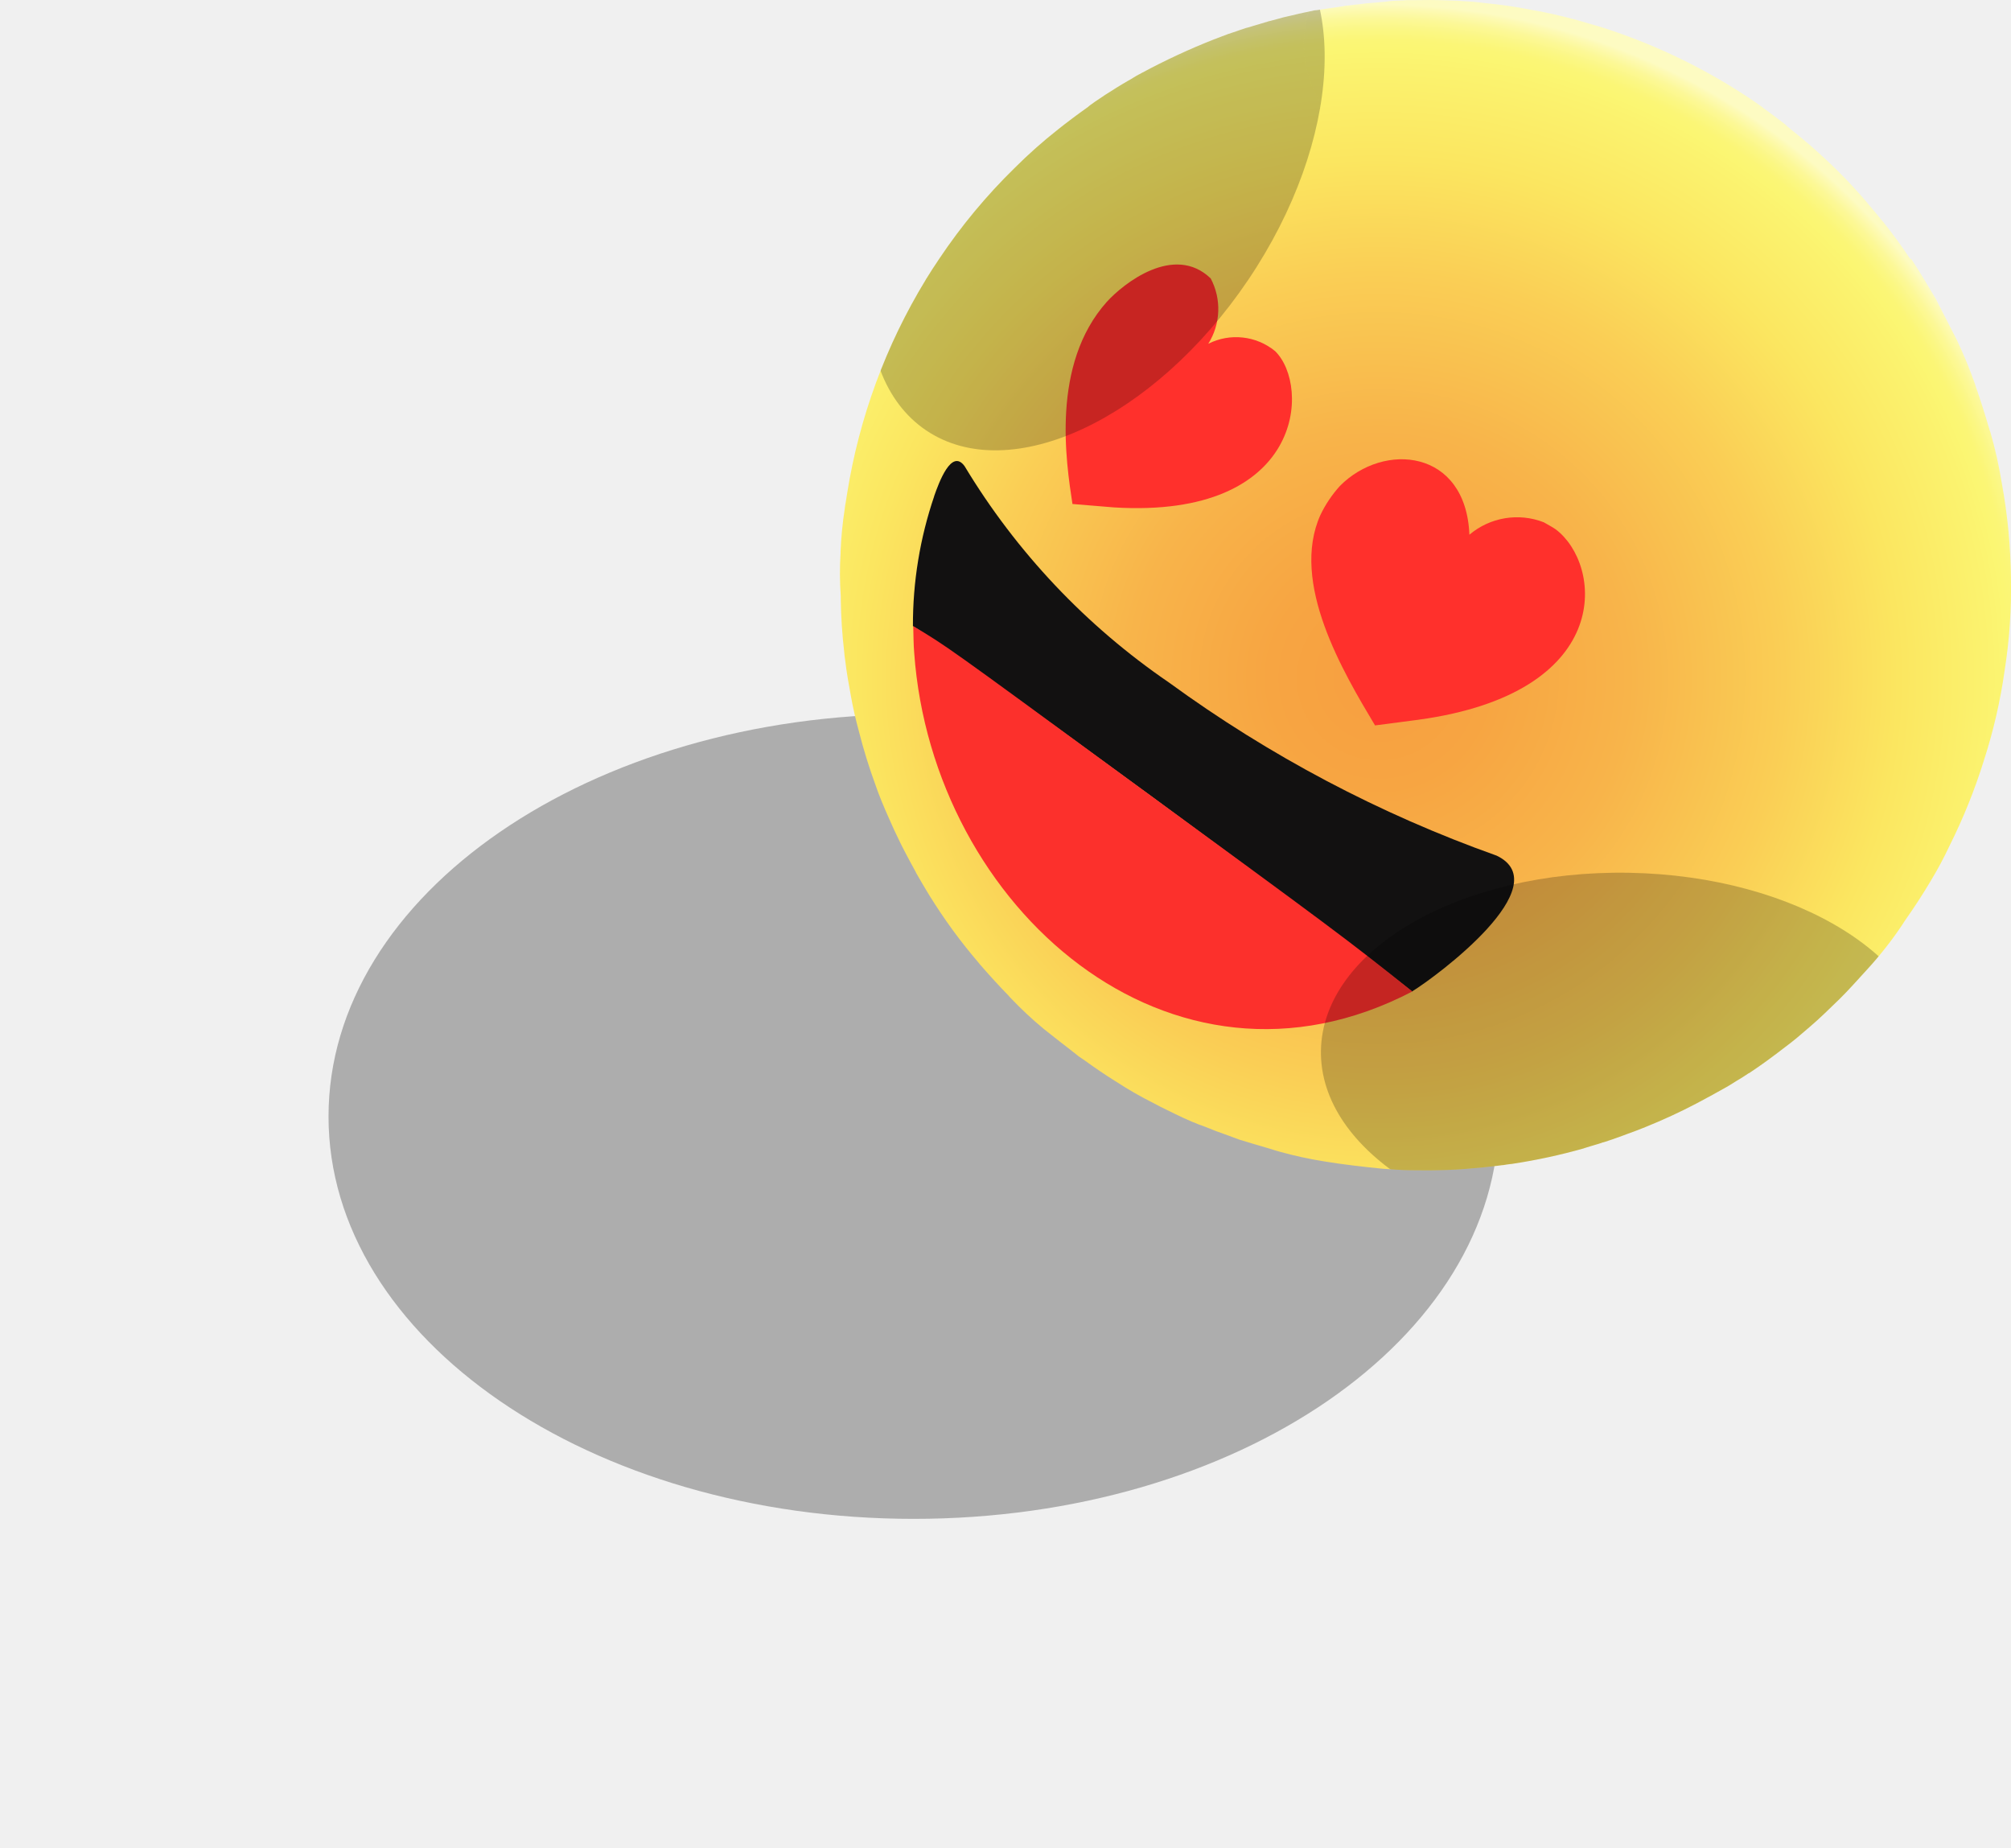
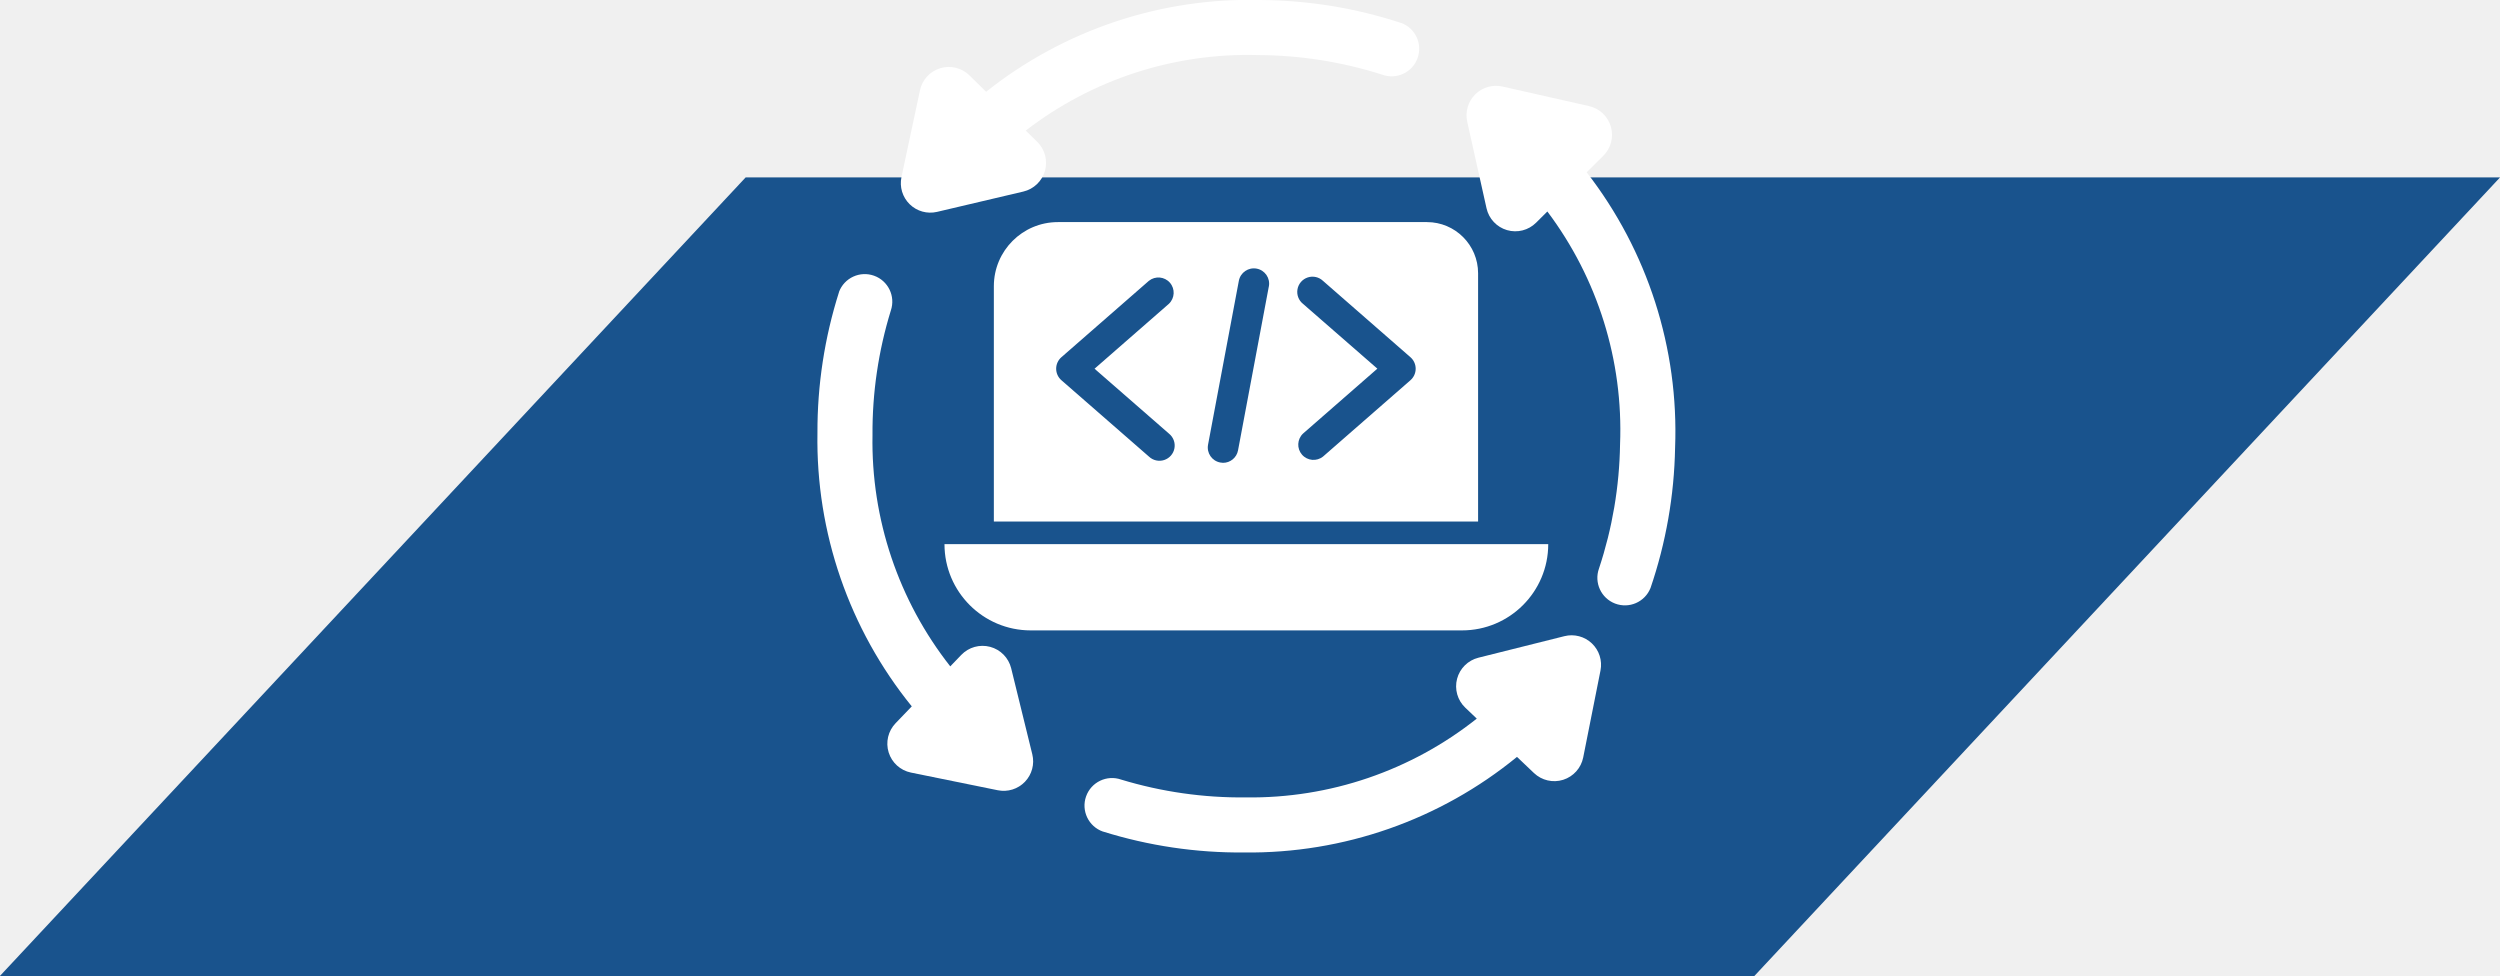
- <svg xmlns="http://www.w3.org/2000/svg" xmlns:xlink="http://www.w3.org/1999/xlink" width="82.478" height="75.758" viewBox="0 0 82.478 75.758">
+ <svg xmlns="http://www.w3.org/2000/svg" width="149.854" height="58.5" viewBox="0 0 149.854 58.5">
  <defs>
-     <radialGradient id="radial-gradient" cx="0.471" cy="0.58" r="0.575" gradientTransform="matrix(-0.999, -0.004, -0.004, 1, 0.933, 0.001)" gradientUnits="objectBoundingBox">
-       <stop offset="0" stop-color="#f79f40" />
-       <stop offset="0.163" stop-color="#f7a542" />
-       <stop offset="0.371" stop-color="#f8b44a" />
-       <stop offset="0.601" stop-color="#face55" />
-       <stop offset="0.771" stop-color="#fbe660" />
-       <stop offset="0.91" stop-color="#fbf36f" />
-       <stop offset="0.932" stop-color="#fbf672" />
-       <stop offset="0.947" stop-color="#fbf676" />
-       <stop offset="0.962" stop-color="#fbf783" />
-       <stop offset="0.978" stop-color="#fcf897" />
-       <stop offset="0.994" stop-color="#fdfab4" />
-       <stop offset="1" stop-color="#fdfbc2" />
-     </radialGradient>
    <clipPath id="clip-path">
-       <path id="Trazado_116496" data-name="Trazado 116496" d="M52.65,29.84v-.06c0-.11-.03-.77-.15-1.75-.01-.09-.02-.17-.03-.26-.02-.12-.04-.25-.06-.38a23.894,23.894,0,0,0-3.15-8.77c0-.01-.01-.01-.01-.02-.17-.29-.35-.57-.54-.85h0a23.353,23.353,0,0,0-3.06-3.74,20.449,20.449,0,0,0-1.77-1.6c-.39-.32-.78-.62-1.19-.91a.265.265,0,0,1-.06-.05l-.05-.04-.21-.15c-.26-.18-.55-.37-.86-.57h0c-.01-.01-.02-.01-.03-.02-.15-.09-.3-.19-.47-.28-.07-.04-.15-.09-.22-.13s-.12-.07-.19-.11a1.092,1.092,0,0,0-.15-.08,25.413,25.413,0,0,0-2.93-1.4c-.26-.11-.47-.18-.58-.23l-.18-.07-.18-.07c-.01,0-.02-.01-.03-.01l-.04-.01-.3-.1-.04-.01c-.01,0-.03-.01-.04-.01l-.2-.07a2.759,2.759,0,0,0-.27-.08l-.23-.07c-.04-.01-.09-.03-.13-.04-.01,0-.03-.01-.04-.01s-.03-.01-.05-.01a.636.636,0,0,1-.07-.02l-.26-.07-.22-.06c-.07-.02-.14-.03-.21-.05h-.01l-.13-.03-.25-.06-.18-.04a2.049,2.049,0,0,0-.24-.05c-.01,0-.03-.01-.04-.01-.06-.01-.12-.03-.18-.04l-.11-.02-.13-.03h-.02l-.04-.01c-.02,0-.05-.01-.07-.01a1.766,1.766,0,0,1-.2-.04.6.6,0,0,0-.12-.02h0a2.068,2.068,0,0,1-.22-.04l-.19-.03c-.03-.01-.07-.01-.11-.02a.985.985,0,0,0-.17-.02,1,1,0,0,0-.16-.02l-.27-.03-.25-.03c-.03,0-.05-.01-.08-.01h-.02a1.641,1.641,0,0,0-.23-.02l-.34-.03c-.08-.01-.16-.01-.23-.02-.09-.01-.17-.01-.26-.02s-.18-.01-.27-.02A.97.97,0,0,1,29.76,7h-.37c-.48-.01-.96-.01-1.45,0-.11,0-.21,0-.31.01s-.22.01-.32.02c-.07,0-.13.01-.19.01-.16.01-.31.02-.46.04-.05,0-.11.01-.16.01-.22.02-.43.04-.64.07-.1.01-.2.02-.3.04h-.01c-.02,0-.04.01-.06.01q-.24.03-.45.06c-.11.02-.23.04-.34.05-.26.04-.47.08-.61.11-.7.14-1.38.3-2.06.5-.41.11-.77.22-1.21.38a24.021,24.021,0,0,0-5.31,2.61h0c-.17.11-.33.22-.49.33a.265.265,0,0,0-.06.05c-.28.2-.56.4-.84.61a.423.423,0,0,1-.07.05l-.02.02-.02.02c-.01.01-.02.02-.03.02s-.02.01-.03.02c-.08.06-.15.12-.23.18-.15.12-.3.24-.44.36-.08.07-.16.13-.24.2-.16.14-.32.27-.46.4l-.02.02-.02.02c-.03.03-.07.06-.1.09-.75.69-1.21,1.19-1.24,1.22-.23.25-.46.51-.69.77-.16.19-.33.38-.5.59-.01.01-.02.03-.04.04l-.03.03c-.34.42-.69.89-1.08,1.46l-.01.01-.01.01c-.01.01-.01.02-.02.02-.18.26-.36.55-.54.86-.16.26-.32.52-.46.75l-.46.88c-.15.29-.29.56-.42.82a16.758,16.758,0,0,0-.76,1.82h0v.01c-.22.6-.42,1.23-.6,1.84l-.01.02a.037.037,0,0,1-.01.03,17.968,17.968,0,0,0-.5,2.13,23.506,23.506,0,0,0-.17,7.66,22.794,22.794,0,0,0,.82,3.68,23.944,23.944,0,0,0,1.38,3.51,15.311,15.311,0,0,0,.75,1.42c.32.56.68,1.11,1.06,1.66.04.07.09.13.13.2a16,16,0,0,0,1.39,1.8c.34.37.78.88,1.14,1.24s.83.82,1.22,1.15h0c.42.37.6.53.99.83q.72.585,1.47,1.08h.01c.16.11.32.22.49.32.19.12.38.24.55.34.09.05.22.13.36.21a.573.573,0,0,1,.07.04c.15.09.33.18.52.29.04.02.09.05.13.07a22.789,22.789,0,0,0,2.12,1c.18.07.42.17.7.28l.24.09.42.15.3.1.11.03c.01,0,.01,0,.02.01l.16.05a2.759,2.759,0,0,0,.27.08l.26.08c.01,0,.02,0,.02.01a22.1,22.1,0,0,0,2.96.66l.09.01c.08.01.17.03.27.04h.03l.23.03.53.06c.24.03.56.05.79.07s.49.03.74.04h.02c.13.01.25.01.37.01.33.01.77,0,1.1.01s.79-.03,1.13-.05c.72-.06,1.68-.17,2.39-.28a18.747,18.747,0,0,0,1.84-.38c.14-.04.28-.08.43-.12.43-.12.87-.25,1.24-.36l.43-.16c.35-.12.69-.25,1.03-.38l.17-.06c.4-.15.89-.38,1.32-.59.19-.09.37-.18.55-.28a15.71,15.71,0,0,0,1.56-.88c.02-.01.03-.02.05-.03.41-.26.82-.52,1.22-.81.09-.06.18-.12.26-.17l.44-.34c.12-.09.23-.18.35-.27l.66-.52a14.289,14.289,0,0,0,1.37-1.26l.03-.03.07-.07c.35-.35.74-.77,1.2-1.29a.138.138,0,0,0,.03-.04h0a20.958,20.958,0,0,0,2.02-2.71c.01-.01.01-.02.02-.03.19-.3.38-.61.57-.95v-.01h0c.08-.14.16-.29.24-.44.11-.2.22-.41.31-.59l.09-.18c.16-.32.31-.65.47-.99.21-.47.41-.94.56-1.36h0c.26-.7.5-1.44.71-2.23.13-.48.25-.96.33-1.41.1-.48.18-.98.25-1.5.02-.12.03-.23.05-.34.08-.69.14-1.41.16-2.14v-.13C52.68,31.04,52.68,30.45,52.65,29.84Z" transform="translate(-4.654 -6.992)" />
-     </clipPath>
-     <linearGradient id="linear-gradient" x1="-0.166" y1="-323.933" x2="-1.166" y2="-323.933" gradientUnits="objectBoundingBox">
-       <stop offset="0" stop-color="#19b79c" />
-       <stop offset="0.405" stop-color="#1dbb9e" />
-       <stop offset="0.825" stop-color="#2ac8a3" />
-       <stop offset="0.997" stop-color="#31cfa6" />
-     </linearGradient>
-     <linearGradient id="linear-gradient-2" x1="-2.106" y1="-363.238" x2="-3.08" y2="-363.238" xlink:href="#linear-gradient" />
-     <clipPath id="clip-path-2">
-       <path id="Trazado_116504" data-name="Trazado 116504" d="M4.652,29.65v-.06a15.757,15.757,0,0,1,.17-1.74,2.335,2.335,0,0,1,.04-.26c.02-.12.04-.25.06-.38a24.088,24.088,0,0,1,3.22-8.75c0-.01.01-.01.01-.02.18-.29.36-.57.55-.85h0a23.39,23.39,0,0,1,3.09-3.72,20.134,20.134,0,0,1,1.78-1.58q.585-.465,1.2-.9a.265.265,0,0,0,.06-.05l.05-.04.21-.15c.26-.18.55-.37.86-.56h0c.01-.01.02-.01.03-.02.15-.09.31-.19.47-.28a2.53,2.53,0,0,0,.22-.13c.06-.04.12-.07.19-.11.05-.03.1-.05.15-.08a27.308,27.308,0,0,1,2.95-1.37c.26-.1.47-.18.58-.22l.18-.06.18-.06c.01,0,.02-.01.03-.01l.05-.02.3-.1.04-.01c.01,0,.03-.01.04-.01l.2-.06c.08-.02.19-.06.27-.08l.23-.07a.647.647,0,0,0,.13-.04c.01,0,.03-.01.04-.01s.03-.01.05-.01a.637.637,0,0,0,.07-.02l.26-.07.22-.06c.07-.02.14-.03.21-.05h.01l.13-.03c.08-.02.18-.04.25-.06l.18-.04c.08-.02.16-.03.24-.05.01,0,.03-.01.04-.01a1.163,1.163,0,0,0,.18-.04l.11-.01.13-.02h.02l.04-.01c.02,0,.05-.01.07-.01l.2-.03c.04-.01.09-.01.13-.02h0l.22-.03.19-.03a.516.516,0,0,0,.11-.02.985.985,0,0,1,.17-.02c.06-.01.11-.01.16-.02l.27-.03.25-.03c.03,0,.05-.01.08-.01h.02c.07-.01.15-.01.23-.02l.34-.03c.08-.01.16-.01.23-.02a1.569,1.569,0,0,1,.24-.03,2.437,2.437,0,0,1,.27-.01.86.86,0,0,1,.16-.01l.15-.01h.24c.49-.01.97-.01,1.45.01.11,0,.21.01.31.01s.22.01.32.02c.07,0,.13.01.19.01.16.01.31.02.46.04.05.01.11.01.16.02.22.02.43.05.64.07.1.01.2.03.3.04h.01c.02,0,.04.01.06.01.16.02.31.05.45.07l.34.06c.26.05.47.09.6.11.69.14,1.38.31,2.06.52.41.11.76.23,1.21.39a24.178,24.178,0,0,1,5.28,2.65h0c.16.11.33.22.49.34a.265.265,0,0,1,.06.05c.28.2.56.41.83.62a.424.424,0,0,0,.07.05l.02.02.02.02.03.03c.01.01.02.01.02.02.08.06.15.12.22.18.15.12.3.24.44.36.08.07.16.14.24.2.16.14.31.28.46.41l.02.02.02.02c.03.03.07.06.1.09.75.69,1.2,1.2,1.23,1.23.23.25.46.51.68.78.16.19.32.38.49.59.01.01.02.03.04.04l.02.03c.33.42.69.89,1.07,1.47l.04.01.01.01c.01.01.01.02.02.02.17.26.36.56.54.86.16.26.31.53.45.75l.45.88c.15.29.29.56.42.82a18.431,18.431,0,0,1,.75,1.83h0v.01c.21.6.41,1.23.59,1.85l.01.02a.037.037,0,0,0,.01.03,17.59,17.59,0,0,1,.48,2.14,22.71,22.71,0,0,1,.37,3.87,21.465,21.465,0,0,1-.26,3.8,21.96,21.96,0,0,1-.85,3.68,23.286,23.286,0,0,1-1.41,3.5,15.244,15.244,0,0,1-.76,1.42c-.33.56-.69,1.11-1.07,1.65-.04.07-.09.13-.13.2a15.2,15.2,0,0,1-1.41,1.79c-.34.37-.79.88-1.15,1.23s-.84.82-1.22,1.14h0c-.43.37-.6.52-1,.82-.49.38-.98.74-1.48,1.07H41.9c-.16.11-.32.21-.49.31-.19.12-.38.24-.55.33-.09.05-.22.12-.36.2a.574.574,0,0,0-.07.04c-.15.08-.33.18-.52.28-.04.02-.09.05-.13.07a23.108,23.108,0,0,1-2.12.98c-.18.07-.42.17-.71.27l-.24.09-.42.15-.3.1-.11.03c-.01,0-.01,0-.02.01l-.16.05c-.08.02-.19.06-.27.08l-.26.08c-.01,0-.02,0-.02.01a23.962,23.962,0,0,1-2.96.64l-.09.01c-.08.01-.17.02-.27.04H31.8l-.23.03-.53.06c-.24.02-.56.05-.79.07s-.49.03-.74.04h-.02c-.13,0-.25.01-.37.01-.33.01-.77,0-1.1,0s-.79-.04-1.13-.06c-.72-.07-1.68-.18-2.39-.3a16.281,16.281,0,0,1-1.84-.4c-.14-.04-.28-.08-.43-.13-.43-.12-.87-.26-1.24-.37l-.43-.16c-.35-.12-.69-.25-1.03-.39l-.17-.06c-.4-.15-.88-.38-1.32-.6-.19-.09-.37-.18-.55-.28a15.612,15.612,0,0,1-1.55-.89.219.219,0,0,0-.05-.03c-.41-.26-.81-.53-1.21-.82-.09-.06-.17-.12-.25-.17L14,49.97c-.12-.09-.23-.18-.35-.27l-.66-.52a15.233,15.233,0,0,1-1.36-1.27l-.03-.03-.06-.07c-.34-.35-.74-.78-1.19-1.3a.138.138,0,0,1-.03-.04h0a21.889,21.889,0,0,1-2-2.73c-.01-.01-.01-.02-.02-.03-.18-.3-.37-.61-.56-.95v-.01h0c-.08-.14-.16-.29-.24-.44-.11-.21-.22-.41-.31-.59l-.09-.18c-.16-.32-.31-.65-.46-.99-.21-.47-.41-.95-.55-1.36h0a22.441,22.441,0,0,1-.69-2.23c-.13-.48-.24-.96-.32-1.41-.09-.49-.18-.98-.24-1.5-.02-.12-.03-.23-.04-.34a21.166,21.166,0,0,1-.14-2.14v-.13A13.347,13.347,0,0,1,4.652,29.65Z" transform="translate(-4.627 -6.983)" fill="url(#radial-gradient)" />
+       <rect id="Rectángulo_458181" data-name="Rectángulo 458181" width="51.417" height="51.1" fill="#fff" />
    </clipPath>
  </defs>
-   <g id="Grupo_157926" data-name="Grupo 157926" transform="translate(13.474)">
-     <ellipse id="Elipse_4737" data-name="Elipse 4737" cx="24" cy="16.5" rx="24" ry="16.5" transform="translate(0 29.284)" fill="#0b0b0b" opacity="0.292" style="mix-blend-mode: multiply;isolation: isolate" />
-     <path id="Trazado_116493" data-name="Trazado 116493" d="M4.652,29.65v-.06a15.757,15.757,0,0,1,.17-1.74,2.335,2.335,0,0,1,.04-.26c.02-.12.04-.25.06-.38a24.088,24.088,0,0,1,3.22-8.75c0-.01.01-.01.01-.02.18-.29.36-.57.55-.85h0a23.39,23.39,0,0,1,3.09-3.72,20.134,20.134,0,0,1,1.78-1.58q.585-.465,1.2-.9a.265.265,0,0,0,.06-.05l.05-.04.21-.15c.26-.18.55-.37.86-.56h0c.01-.01.02-.01.03-.02.15-.09.31-.19.47-.28a2.53,2.53,0,0,0,.22-.13c.06-.04.12-.07.19-.11.05-.03.1-.05.15-.08a27.308,27.308,0,0,1,2.95-1.37c.26-.1.47-.18.58-.22l.18-.06.18-.06c.01,0,.02-.01.03-.01l.05-.02.3-.1.04-.01c.01,0,.03-.01.04-.01l.2-.06c.08-.02.19-.06.27-.08l.23-.07a.647.647,0,0,0,.13-.04c.01,0,.03-.01.04-.01s.03-.01.05-.01a.637.637,0,0,0,.07-.02l.26-.07.22-.06c.07-.02.14-.03.21-.05h.01l.13-.03c.08-.02.18-.04.25-.06l.18-.04c.08-.02.16-.03.24-.05.01,0,.03-.01.04-.01a1.163,1.163,0,0,0,.18-.04l.11-.01.13-.02h.02l.04-.01c.02,0,.05-.01.07-.01l.2-.03c.04-.01.09-.01.13-.02h0l.22-.03.19-.03a.516.516,0,0,0,.11-.02.985.985,0,0,1,.17-.02c.06-.01.11-.01.16-.02l.27-.03.25-.03c.03,0,.05-.01.08-.01h.02c.07-.01.15-.01.23-.02l.34-.03c.08-.01.16-.01.23-.02a1.569,1.569,0,0,1,.24-.03,2.437,2.437,0,0,1,.27-.01.86.86,0,0,1,.16-.01l.15-.01h.24c.49-.01.97-.01,1.45.01.11,0,.21.01.31.01s.22.01.32.02c.07,0,.13.01.19.01.16.01.31.02.46.04.05.01.11.01.16.02.22.02.43.05.64.07.1.01.2.03.3.04h.01c.02,0,.04.01.06.01.16.02.31.05.45.07l.34.06c.26.05.47.09.6.11.69.14,1.38.31,2.06.52.41.11.76.23,1.21.39a24.178,24.178,0,0,1,5.28,2.65h0c.16.11.33.22.49.34a.265.265,0,0,1,.06.05c.28.2.56.41.83.62a.424.424,0,0,0,.07.05l.02.02.02.02.03.03c.01.01.02.01.02.02.08.06.15.12.22.18.15.12.3.24.44.36.08.07.16.14.24.2.16.14.31.28.46.41l.02.02.02.02c.03.03.07.06.1.09.75.69,1.2,1.2,1.23,1.23.23.25.46.51.68.78.16.19.32.38.49.59.01.01.02.03.04.04l.02.03c.33.42.69.89,1.07,1.47l.04.01.01.01c.01.01.01.02.02.02.17.26.36.56.54.86.16.26.31.53.45.75l.45.88c.15.29.29.56.42.82a18.431,18.431,0,0,1,.75,1.83h0v.01c.21.6.41,1.23.59,1.85l.01.02a.037.037,0,0,0,.01.03,17.59,17.59,0,0,1,.48,2.14,22.71,22.71,0,0,1,.37,3.87,21.465,21.465,0,0,1-.26,3.8,21.96,21.96,0,0,1-.85,3.68,23.286,23.286,0,0,1-1.41,3.5,15.244,15.244,0,0,1-.76,1.42c-.33.56-.69,1.11-1.07,1.65-.04.07-.09.13-.13.2a15.2,15.2,0,0,1-1.41,1.79c-.34.37-.79.88-1.15,1.23s-.84.82-1.22,1.14h0c-.43.37-.6.52-1,.82-.49.38-.98.74-1.48,1.07H41.9c-.16.11-.32.21-.49.31-.19.12-.38.24-.55.33-.09.05-.22.12-.36.2a.574.574,0,0,0-.07.04c-.15.08-.33.18-.52.28-.04.02-.09.05-.13.07a23.108,23.108,0,0,1-2.12.98c-.18.07-.42.17-.71.27l-.24.09-.42.15-.3.1-.11.03c-.01,0-.01,0-.02.01l-.16.05c-.08.02-.19.06-.27.08l-.26.08c-.01,0-.02,0-.02.01a23.962,23.962,0,0,1-2.96.64l-.09.01c-.08.01-.17.02-.27.04H31.8l-.23.03-.53.06c-.24.02-.56.05-.79.07s-.49.03-.74.04h-.02c-.13,0-.25.01-.37.01-.33.01-.77,0-1.1,0s-.79-.04-1.13-.06c-.72-.07-1.68-.18-2.39-.3a16.281,16.281,0,0,1-1.84-.4c-.14-.04-.28-.08-.43-.13-.43-.12-.87-.26-1.24-.37l-.43-.16c-.35-.12-.69-.25-1.03-.39l-.17-.06c-.4-.15-.88-.38-1.32-.6-.19-.09-.37-.18-.55-.28a15.612,15.612,0,0,1-1.55-.89.219.219,0,0,0-.05-.03c-.41-.26-.81-.53-1.21-.82-.09-.06-.17-.12-.25-.17L14,49.97c-.12-.09-.23-.18-.35-.27l-.66-.52a15.233,15.233,0,0,1-1.36-1.27l-.03-.03-.06-.07c-.34-.35-.74-.78-1.19-1.3a.138.138,0,0,1-.03-.04h0a21.889,21.889,0,0,1-2-2.73c-.01-.01-.01-.02-.02-.03-.18-.3-.37-.61-.56-.95v-.01h0c-.08-.14-.16-.29-.24-.44-.11-.21-.22-.41-.31-.59l-.09-.18c-.16-.32-.31-.65-.46-.99-.21-.47-.41-.95-.55-1.36h0a22.441,22.441,0,0,1-.69-2.23c-.13-.48-.24-.96-.32-1.41-.09-.49-.18-.98-.24-1.5-.02-.12-.03-.23-.04-.34a21.166,21.166,0,0,1-.14-2.14v-.13A13.347,13.347,0,0,1,4.652,29.65Z" transform="translate(16.349 -6.983)" fill="url(#radial-gradient)" />
-     <g id="Grupo_86225" data-name="Grupo 86225" transform="translate(20.955 0.009)" clip-path="url(#clip-path)">
-       <path id="Trazado_116494" data-name="Trazado 116494" d="M50.67,21.64a4.37,4.37,0,0,1,.18-.46C50.8,21.33,50.74,21.48,50.67,21.64Z" transform="translate(-48.844 -6.992)" fill="url(#linear-gradient)" />
-       <path id="Trazado_116495" data-name="Trazado 116495" d="M4.7,34.92c.03-.14.05-.28.08-.41C4.75,34.65,4.73,34.79,4.7,34.92Z" transform="translate(43.196 -6.992)" fill="url(#linear-gradient-2)" />
-     </g>
-     <path id="Trazado_116497" data-name="Trazado 116497" d="M25.873,27.33A16.375,16.375,0,0,0,25,32.66c2.26,1.39,16.97,12.2,20.47,14.98,1.03-.63,6.02-4.35,3.47-5.57a52.925,52.925,0,0,1-13.44-7.1,28.664,28.664,0,0,1-8.38-8.87c-.54-.75-1.06.69-1.25,1.23" transform="translate(-1.032 -6.983)" fill="#121111" />
-     <path id="Trazado_116499" data-name="Trazado 116499" d="M29.22,33.76c.75,10.43,10.52,19.05,20.43,13.88-2.65-2.12-3.33-2.62-11.66-8.71-7.45-5.46-7.45-5.46-8.81-6.27.01.33.01.77.04,1.1" transform="translate(-5.199 -6.983)" fill="#fc302c" />
-     <g id="Grupo_86231" data-name="Grupo 86231" transform="translate(40.307 18.833)">
-       <path id="Trazado_116501" data-name="Trazado 116501" d="M22.473,28.1c-1.25,2.78.93,6.44,2.24,8.63.65-.09,1.52-.19,2.17-.29,7.67-1.22,7.14-6.32,5.24-7.75-.14-.1-.34-.2-.49-.29a3.024,3.024,0,0,0-3.05.51c-.14-3.51-3.51-3.82-5.31-2a4.969,4.969,0,0,0-.8,1.19" transform="translate(-22.099 -25.816)" fill="#ff302c" />
-     </g>
-     <g id="Grupo_86232" data-name="Grupo 86232" transform="translate(30.232 10.846)">
-       <path id="Trazado_116503" data-name="Trazado 116503" d="M35.806,19.36c-2.3,2.57-1.67,6.58-1.41,8.29.51.04,1.19.1,1.7.14,7.78.48,8.08-4.98,6.61-6.41a2.529,2.529,0,0,0-2.74-.3,2.679,2.679,0,0,0,.1-2.68c-1.5-1.44-3.58.21-4.26.96" transform="translate(-34.117 -17.829)" fill="#ff302c" />
-     </g>
-     <g id="Enmascarar_grupo_59" data-name="Enmascarar grupo 59" transform="translate(20.976 0)" clip-path="url(#clip-path-2)">
-       <g id="Grupo_86233" data-name="Grupo 86233" transform="translate(-2.683 -7.272)" opacity="0.561" style="mix-blend-mode: multiply;isolation: isolate">
-         <g id="Grupo_86230" data-name="Grupo 86230" transform="translate(0)">
-           <ellipse id="Elipse_4734" data-name="Elipse 4734" cx="12.5" cy="7.5" rx="12.5" ry="7.5" transform="translate(21.707 1.557)" fill="#fff" opacity="0.743" />
-           <ellipse id="Elipse_4735" data-name="Elipse 4735" cx="12.5" cy="7.5" rx="12.5" ry="7.5" transform="translate(26.415 8.388) rotate(124)" opacity="0.387" />
-           <ellipse id="Elipse_4736" data-name="Elipse 4736" cx="12.5" cy="7.5" rx="12.5" ry="7.5" transform="matrix(-1, -0.017, 0.017, -1, 47.282, 58.274)" opacity="0.387" />
-         </g>
+   <g id="Grupo_1211735" data-name="Grupo 1211735" transform="translate(-1174.882 -502)">
+     <path id="Trazado_998133" data-name="Trazado 998133" d="M49.7-29.171h105.16L110.165,18.695H5Z" transform="translate(1169.877 541.806)" fill="#19538d" />
+     <g id="Grupo_1184531" data-name="Grupo 1184531" transform="translate(1223.882 502)">
+       <g id="Grupo_1184530" data-name="Grupo 1184530" clip-path="url(#clip-path)">
+         <path id="Trazado_1030185" data-name="Trazado 1030185" d="M41.515,177.852a5.17,5.17,0,0,0,5.17,5.17h25.85a5.17,5.17,0,0,0,5.17-5.17Z" transform="translate(-33.901 -145.235)" fill="#fff" />
+         <path id="Trazado_1030186" data-name="Trazado 1030186" d="M86.678,75.655a3.065,3.065,0,0,0-3.065-3.065H61.492a3.84,3.84,0,0,0-3.84,3.84V90.537H86.678ZM68.15,85.27a.914.914,0,1,1-1.2,1.377L61.7,82.067a.914.914,0,0,1,0-1.377l5.244-4.579a.914.914,0,0,1,1.2,1.377l-4.456,3.891Zm5.984-8.818-1.846,9.823a.914.914,0,0,1-.9.745A.928.928,0,0,1,71.22,87a.914.914,0,0,1-.729-1.067l1.846-9.823a.914.914,0,0,1,1.8.338m8.492,5.616-5.244,4.579a.914.914,0,0,1-1.2-1.377l4.455-3.891L76.18,77.488a.914.914,0,1,1,1.2-1.377l5.244,4.579a.914.914,0,0,1,0,1.377" transform="translate(-47.079 -59.277)" fill="#fff" />
+         <path id="Trazado_1030187" data-name="Trazado 1030187" d="M57.205,1.377A27.586,27.586,0,0,0,48.767,0,25.342,25.342,0,0,0,32.326,5.5l-1-.984a1.767,1.767,0,0,0-2.964.894l-1.109,5.2a1.767,1.767,0,0,0,2.133,2.089l5.172-1.218a1.767,1.767,0,0,0,.831-2.982L34.7,7.827A21.781,21.781,0,0,1,48.605,3.3a24.8,24.8,0,0,1,7.459,1.173,1.651,1.651,0,0,0,1.141-3.1" transform="translate(-22.217 0.001)" fill="#fff" />
+         <path id="Trazado_1030188" data-name="Trazado 1030188" d="M1.295,90.547A27.569,27.569,0,0,0,0,99a25.343,25.343,0,0,0,5.654,16.388L4.682,116.4a1.767,1.767,0,0,0,.922,2.956l5.207,1.06a1.767,1.767,0,0,0,2.068-2.153l-1.267-5.16a1.767,1.767,0,0,0-2.99-.8l-.66.687A21.782,21.782,0,0,1,3.3,99.128a24.779,24.779,0,0,1,1.1-7.47,1.651,1.651,0,0,0-3.109-1.111" transform="translate(-0.001 -73.047)" fill="#fff" />
+         <path id="Trazado_1030189" data-name="Trazado 1030189" d="M88.4,219.4a27.575,27.575,0,0,0,8.457,1.255,25.342,25.342,0,0,0,16.362-5.73l1.018.969a1.767,1.767,0,0,0,2.951-.936l1.036-5.211a1.767,1.767,0,0,0-2.163-2.058l-5.154,1.291a1.767,1.767,0,0,0-.789,2.994l.69.657a21.783,21.783,0,0,1-13.837,4.723,24.807,24.807,0,0,1-7.475-1.067,1.651,1.651,0,0,0-1.1,3.114" transform="translate(-71.288 -169.556)" fill="#fff" />
+         <path id="Trazado_1030190" data-name="Trazado 1030190" d="M223.17,58.156a27.58,27.58,0,0,0,1.476-8.421,25.343,25.343,0,0,0-5.3-16.506l1-.993a1.767,1.767,0,0,0-.858-2.975L214.3,28.089a1.767,1.767,0,0,0-2.114,2.108l1.156,5.186a1.767,1.767,0,0,0,2.972.867l.675-.672a21.782,21.782,0,0,1,4.358,13.956,24.791,24.791,0,0,1-1.263,7.445,1.651,1.651,0,0,0,3.084,1.178" transform="translate(-173.238 -22.901)" fill="#fff" />
      </g>
    </g>
  </g>
</svg>
